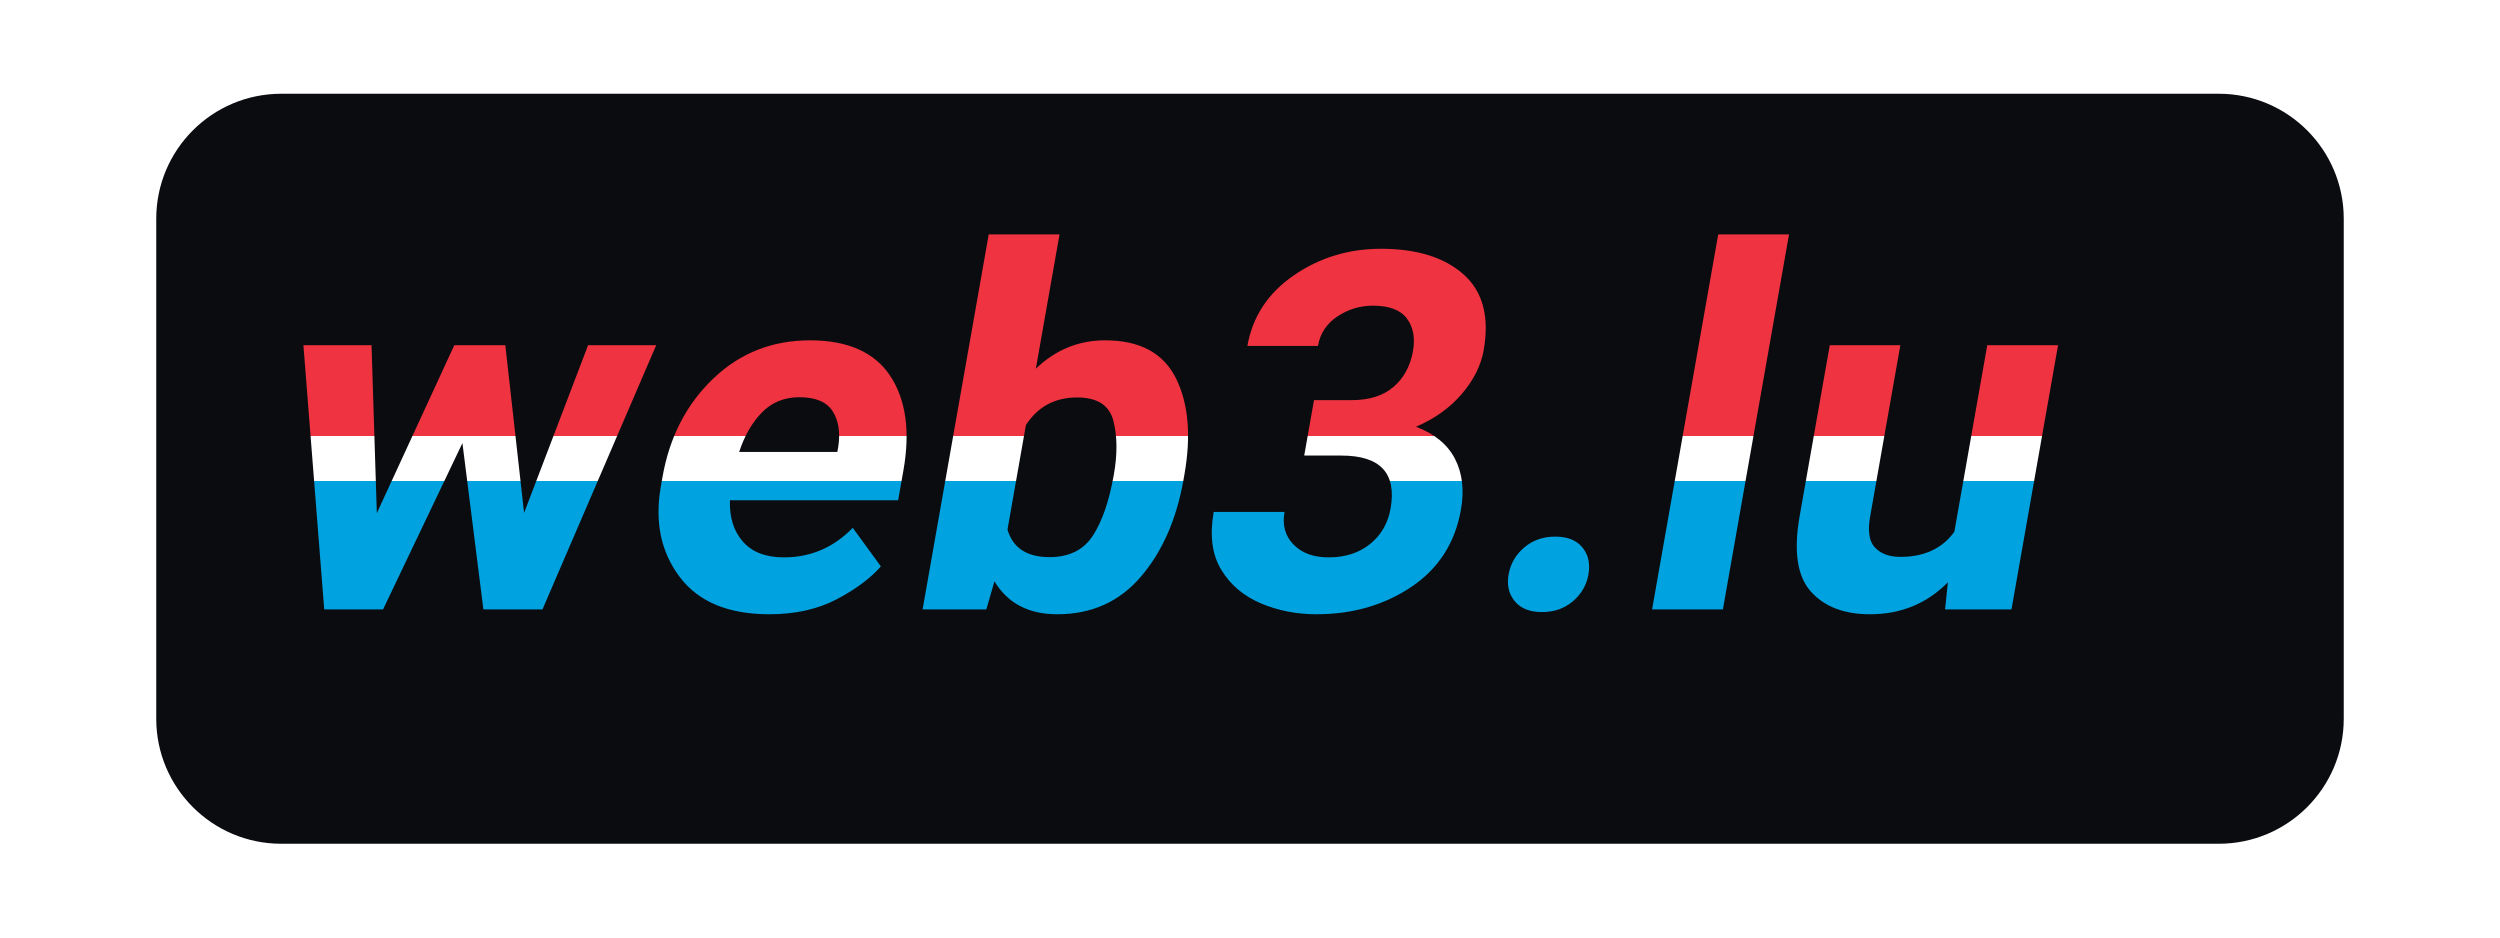
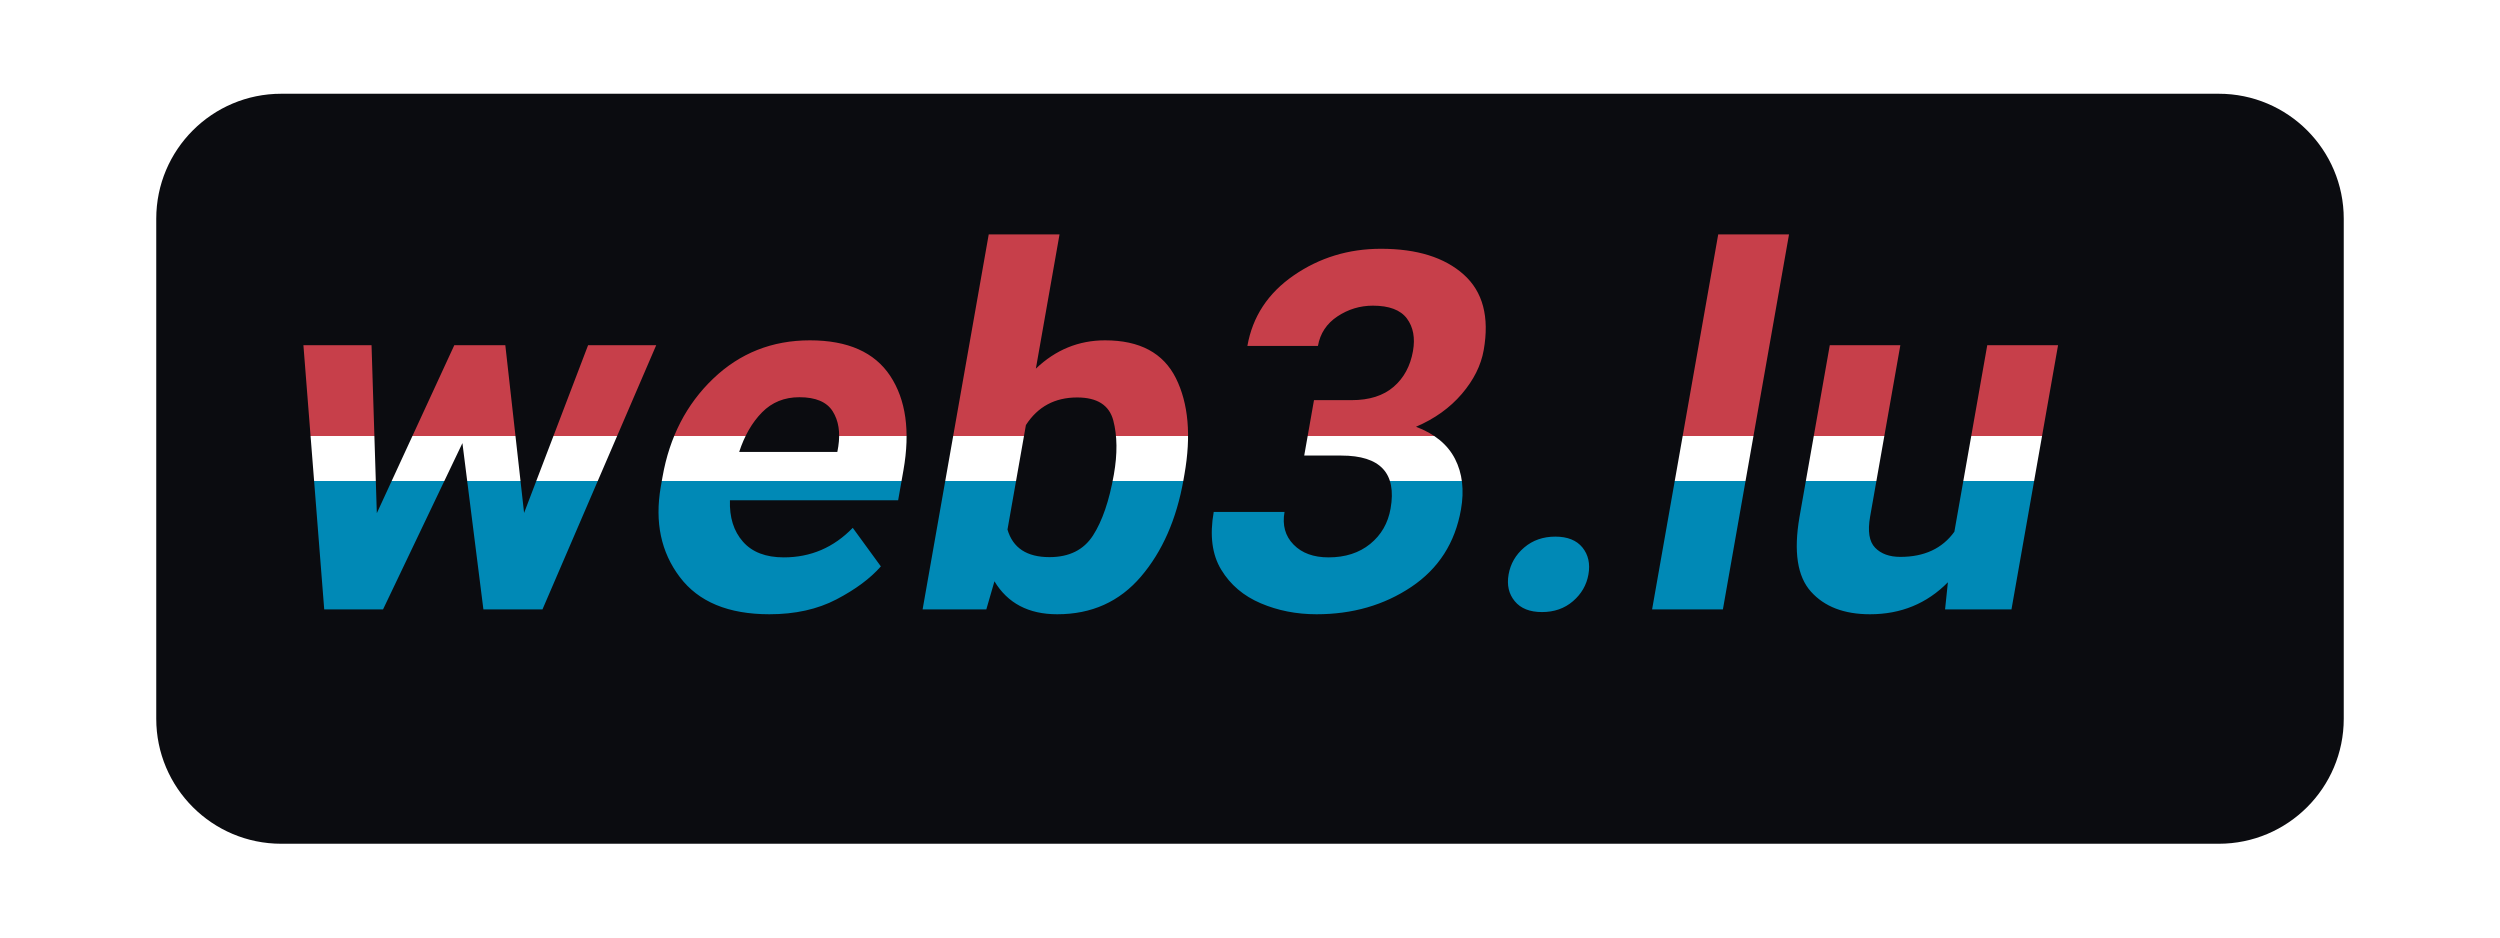
<svg xmlns="http://www.w3.org/2000/svg" width="320" height="120" viewBox="0 0 320 120" role="img" aria-labelledby="title desc">
  <defs>
    <linearGradient id="lux-flag" x1="0" y1="0" x2="0" y2="1">
-       <stop offset="0%" stop-color="#EF3340" />
-       <stop offset="53%" stop-color="#EF3340" />
+       <stop offset="0%" stop-color="#C73F4A" />
+       <stop offset="53%" stop-color="#C73F4A" />
      <stop offset="53%" stop-color="#FFFFFF" />
      <stop offset="65%" stop-color="#FFFFFF" />
-       <stop offset="65%" stop-color="#00A3E0" />
-       <stop offset="100%" stop-color="#00A3E0" />
+       <stop offset="65%" stop-color="#0089B6" />
+       <stop offset="100%" stop-color="#0089B6" />
    </linearGradient>
    <style>
      .card { fill:#0B0C10; }
      .label{
        font-family:"Outfit",system-ui,-apple-system,"Segoe UI",Roboto,"Helvetica Neue",Arial,sans-serif;
        font-weight:700;
        letter-spacing:.5px;
        transform:skewX(-10deg);
        transform-origin:left center;
      }
    </style>
  </defs>
  <rect x="20" y="12" width="280" height="96" rx="16" class="card" />
  <g transform="translate(32,78)">
    <text x="0" y="0" class="label" font-size="64" fill="url(#lux-flag)">web3.lu</text>
  </g>
</svg>
